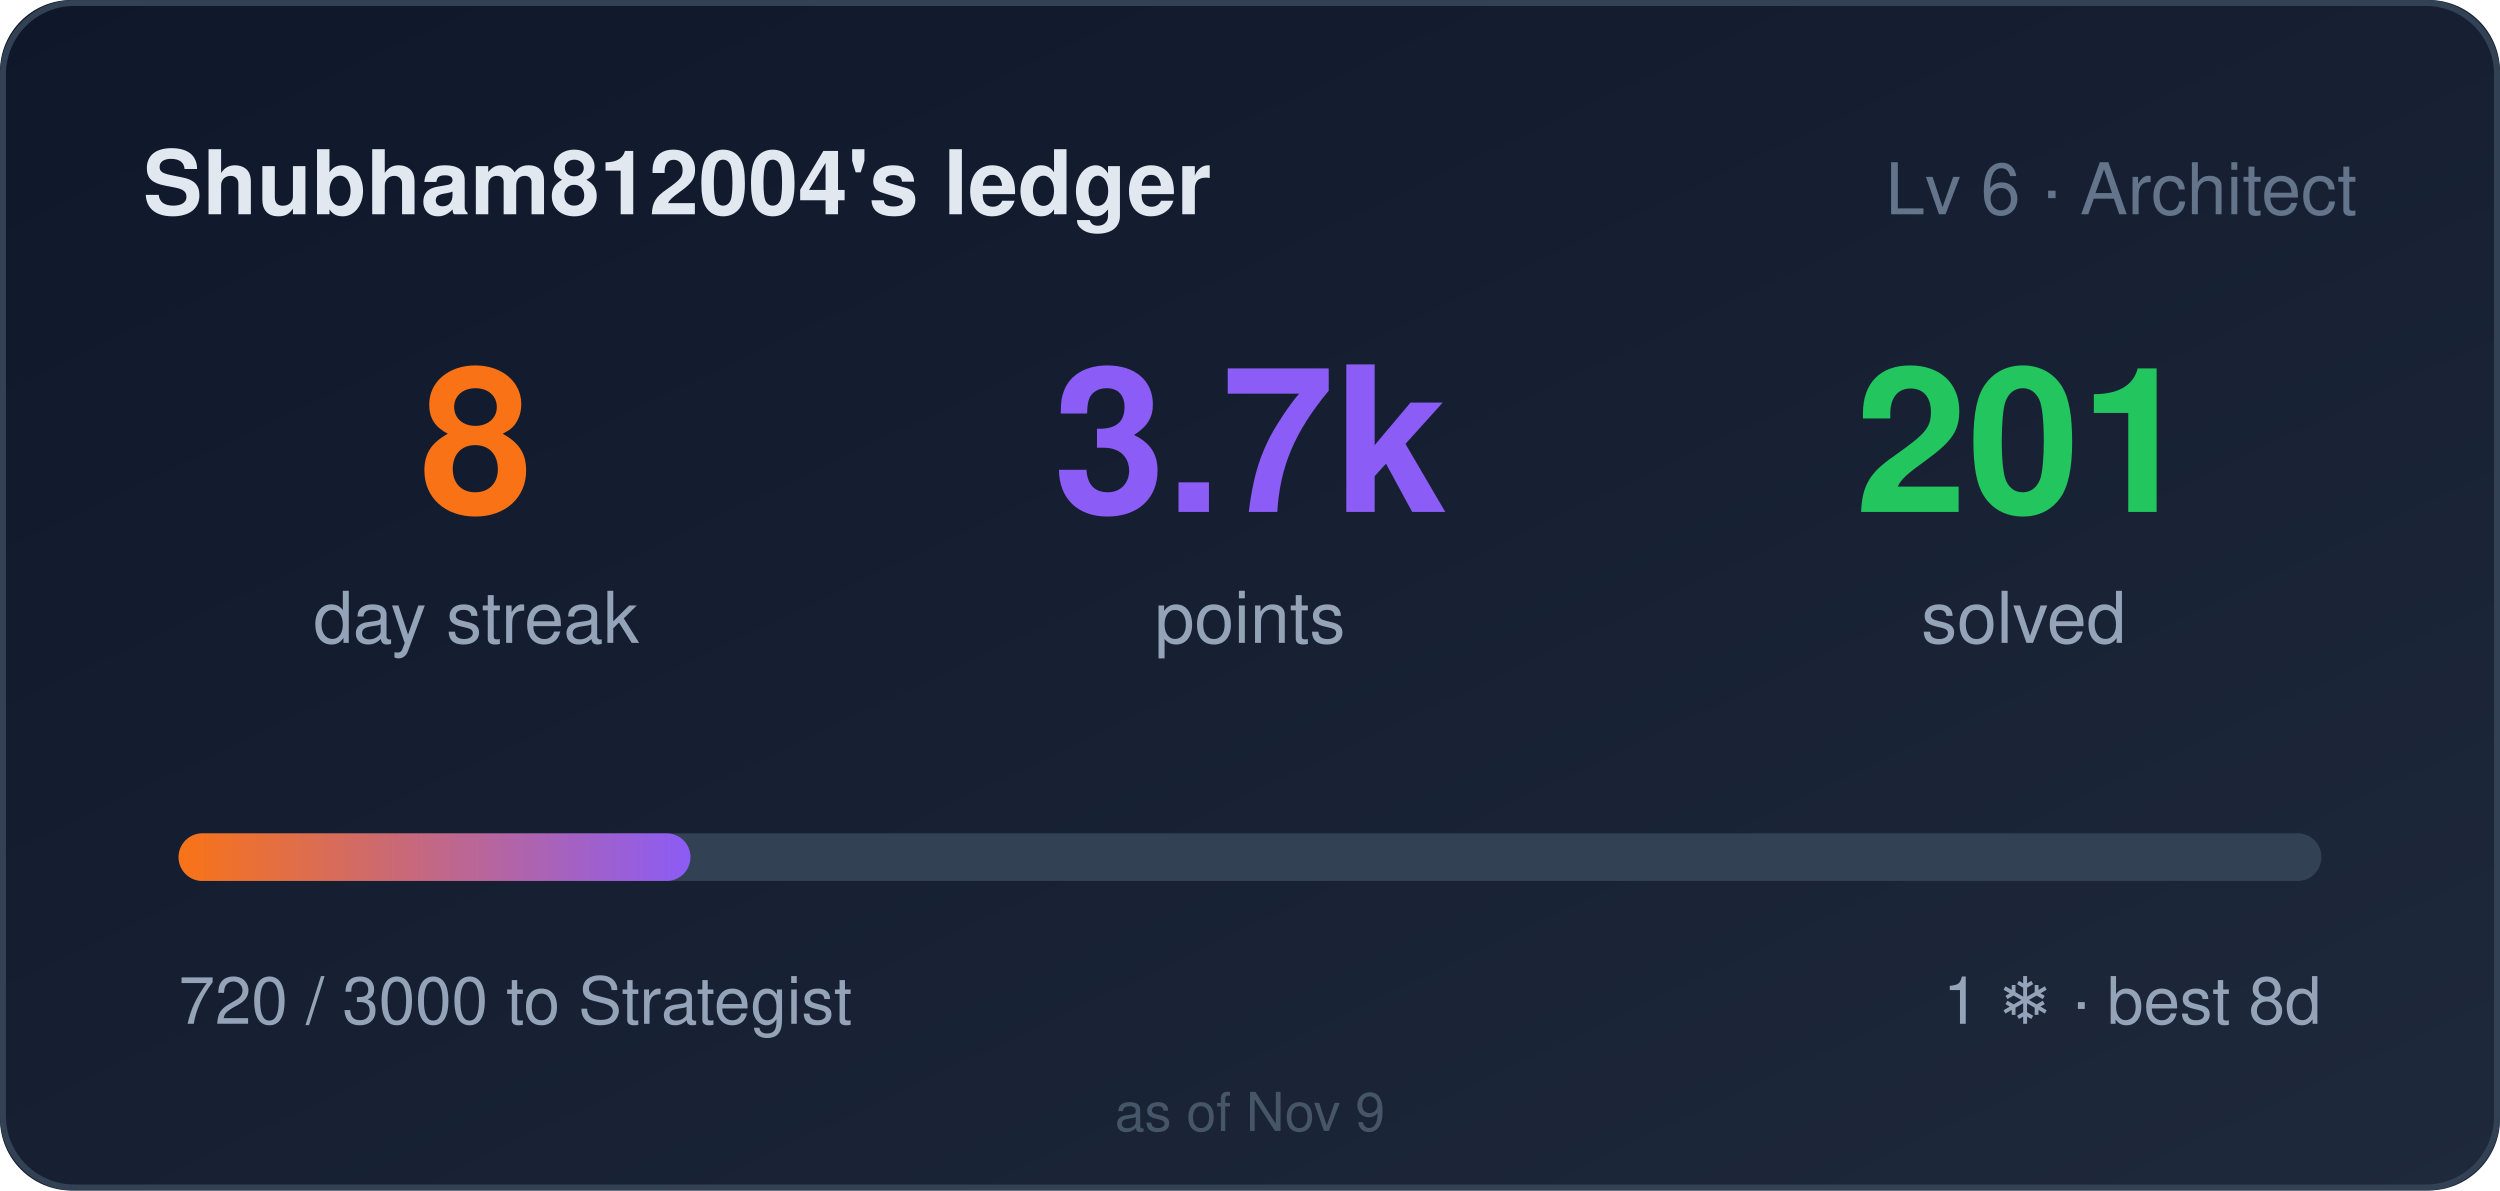
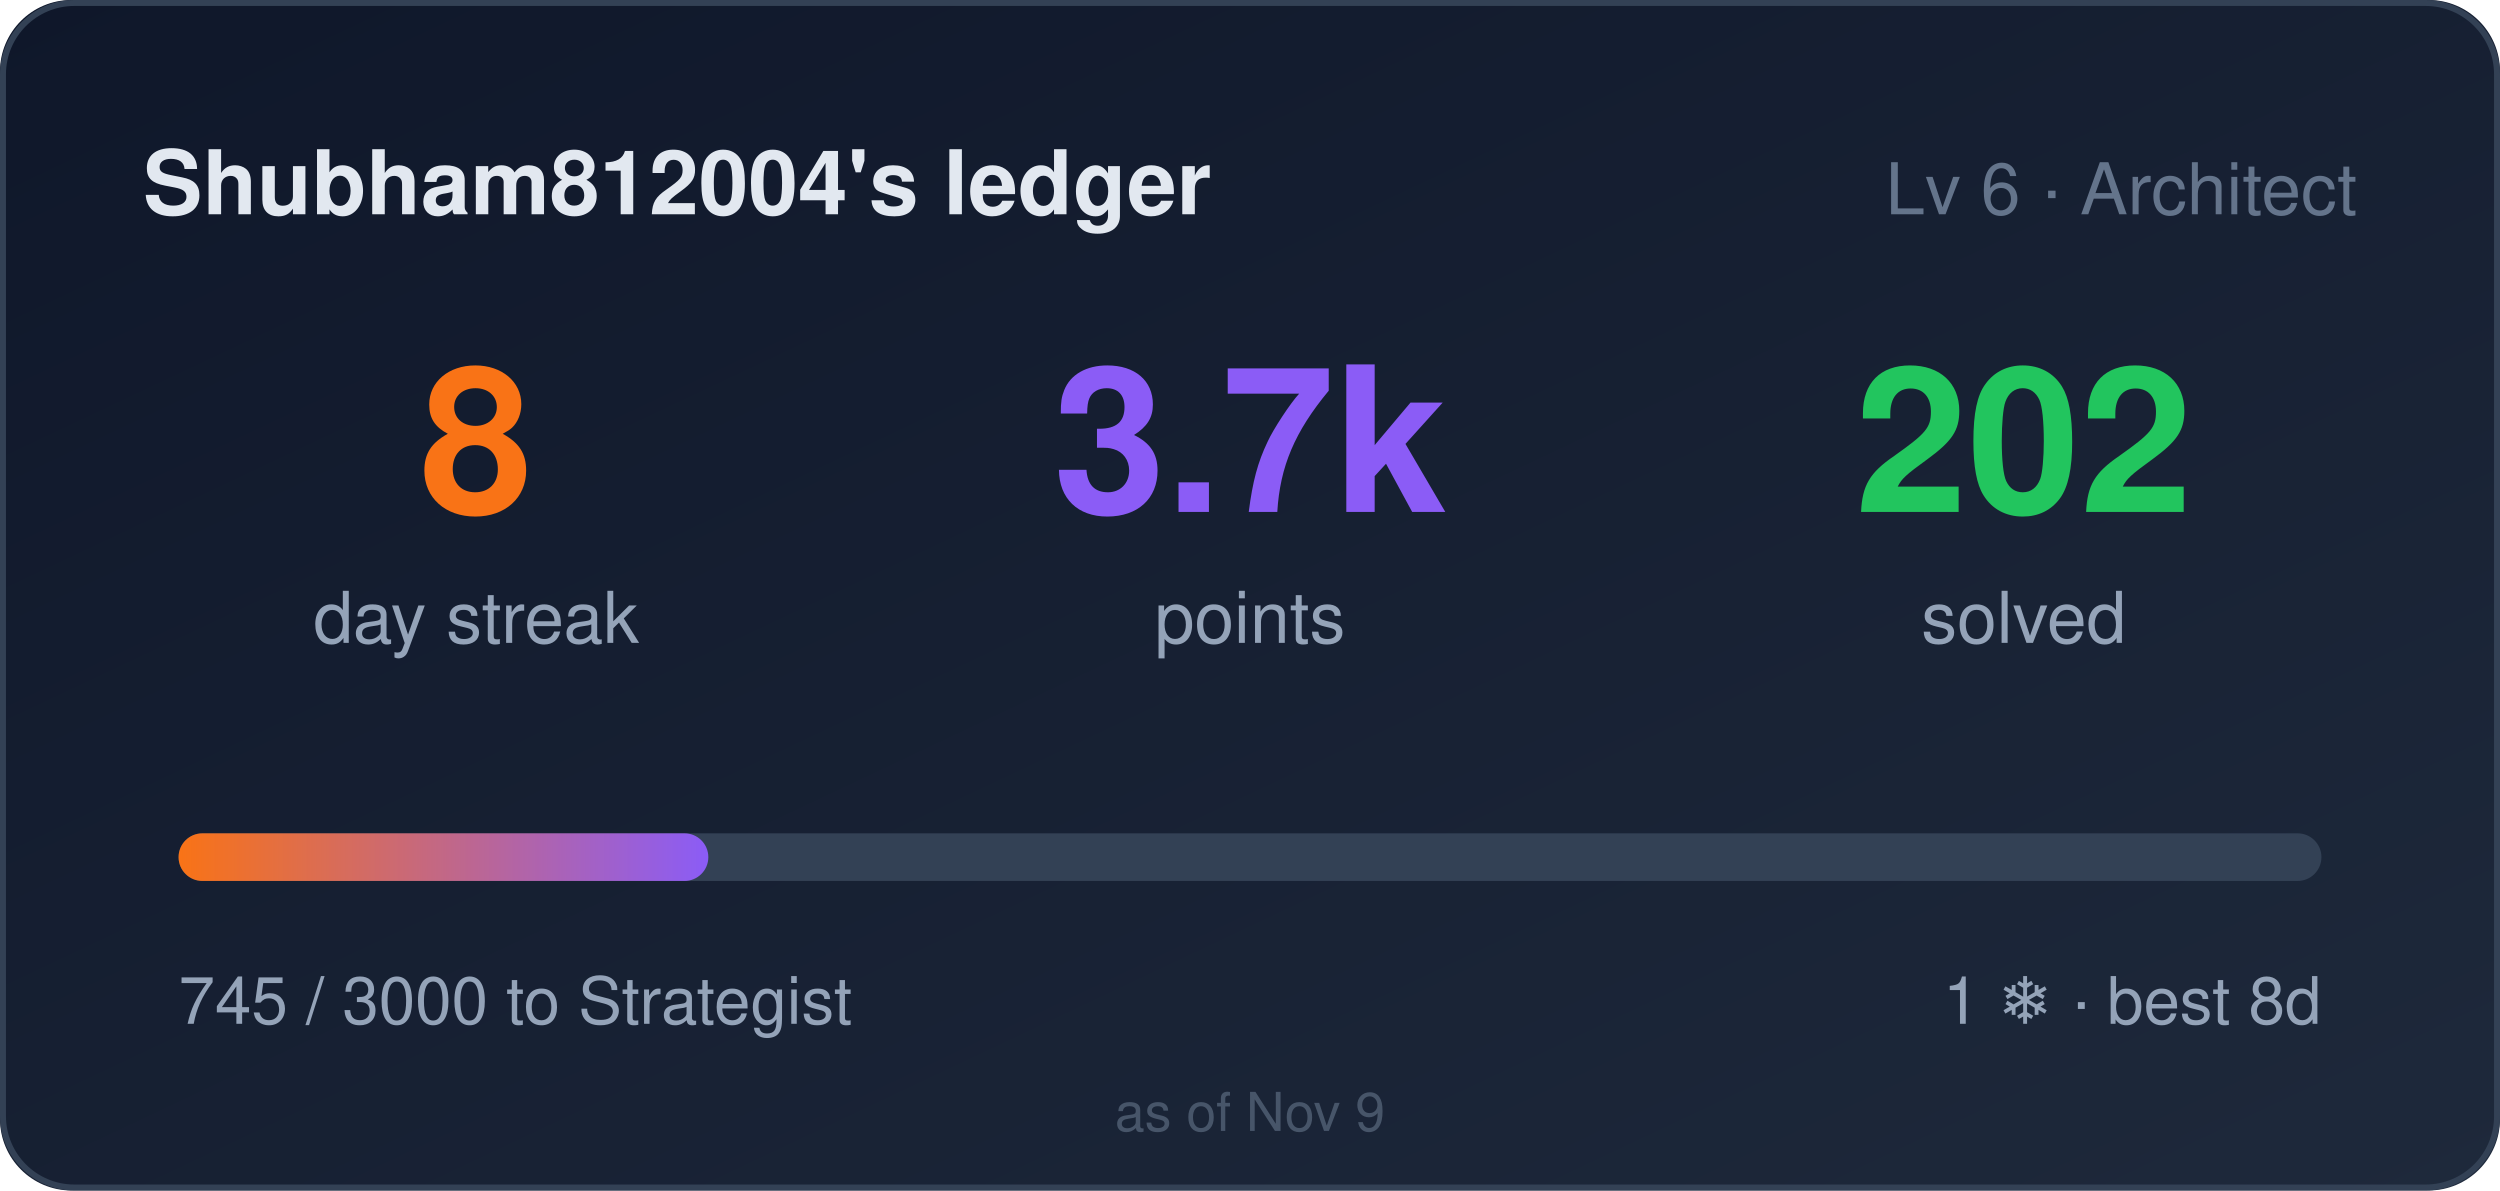
- <svg xmlns="http://www.w3.org/2000/svg" width="420" height="200" role="img" aria-label="Shubham812004's ledger: 8 day streak, 3720 points">
+ <svg xmlns="http://www.w3.org/2000/svg" width="420" height="200" role="img" aria-label="Shubham812004's ledger: 8 day streak, 3745 points">
  <style>
    .bar,.n{transform-box:fill-box}
    .bar{transform-origin:left center}
    @media (prefers-reduced-motion: no-preference){
      .bar{animation:cl-grow .9s cubic-bezier(.22,1,.36,1) both}
      .n{animation:cl-rise .5s ease-out both}
      .n2{animation-delay:.08s}
      .n3{animation-delay:.16s}
    }
    @keyframes cl-grow{from{transform:scaleX(0)}to{transform:scaleX(1)}}
    @keyframes cl-rise{from{opacity:0;transform:translateY(6px)}to{opacity:1;transform:none}}
  </style>
  <defs>
    <linearGradient id="bg" x1="0" y1="0" x2="1" y2="1">
      <stop offset="0" stop-color="#0f172a" />
      <stop offset="1" stop-color="#1e293b" />
    </linearGradient>
    <linearGradient id="bar" x1="0" y1="0" x2="1" y2="0">
      <stop offset="0" stop-color="#f97316" />
      <stop offset="1" stop-color="#8b5cf6" />
    </linearGradient>
  </defs>
  <rect width="420" height="200" rx="12" fill="url(#bg)" />
  <rect x="0.5" y="0.5" width="419" height="199" rx="12" fill="none" stroke="#334155" />
  <text x="24" y="36" fill="#e2e8f0" font-size="15" font-weight="600" font-family="Segoe UI,Helvetica,Arial,sans-serif">Shubham812004's ledger</text>
  <text x="396" y="36" fill="#64748b" font-size="12" text-anchor="end" font-family="Segoe UI,Helvetica,Arial,sans-serif">Lv 6 · Architect</text>
  <g font-family="Segoe UI,Helvetica,Arial,sans-serif">
    <text class="n n1" x="80" y="86" fill="#f97316" font-size="34" font-weight="700" text-anchor="middle">8</text>
    <text x="80" y="108" fill="#94a3b8" font-size="12" text-anchor="middle">day streak</text>
    <text class="n n2" x="210" y="86" fill="#8b5cf6" font-size="34" font-weight="700" text-anchor="middle">3.7k</text>
    <text x="210" y="108" fill="#94a3b8" font-size="12" text-anchor="middle">points</text>
-     <text class="n n3" x="340" y="86" fill="#22c55e" font-size="34" font-weight="700" text-anchor="middle">201</text>
+     <text class="n n3" x="340" y="86" fill="#22c55e" font-size="34" font-weight="700" text-anchor="middle">202</text>
    <text x="340" y="108" fill="#94a3b8" font-size="12" text-anchor="middle">solved</text>
  </g>
  <rect x="30" y="140" width="360" height="8" rx="4" fill="#334155" />
-   <rect class="bar" x="30" y="140" width="86" height="8" rx="4" fill="url(#bar)" />
-   <text x="30" y="172" fill="#94a3b8" font-size="11" font-family="Segoe UI,Helvetica,Arial,sans-serif">720 / 3000 to Strategist</text>
+   <rect class="bar" x="30" y="140" width="89" height="8" rx="4" fill="url(#bar)" />
+   <text x="30" y="172" fill="#94a3b8" font-size="11" font-family="Segoe UI,Helvetica,Arial,sans-serif">745 / 3000 to Strategist</text>
  <text x="390" y="172" fill="#94a3b8" font-size="11" text-anchor="end" font-family="Segoe UI,Helvetica,Arial,sans-serif">1 ❄ · best 8d</text>
  <text x="210" y="190" fill="#475569" font-size="9" text-anchor="middle" font-family="Segoe UI,Helvetica,Arial,sans-serif">as of Nov 9</text>
</svg>
